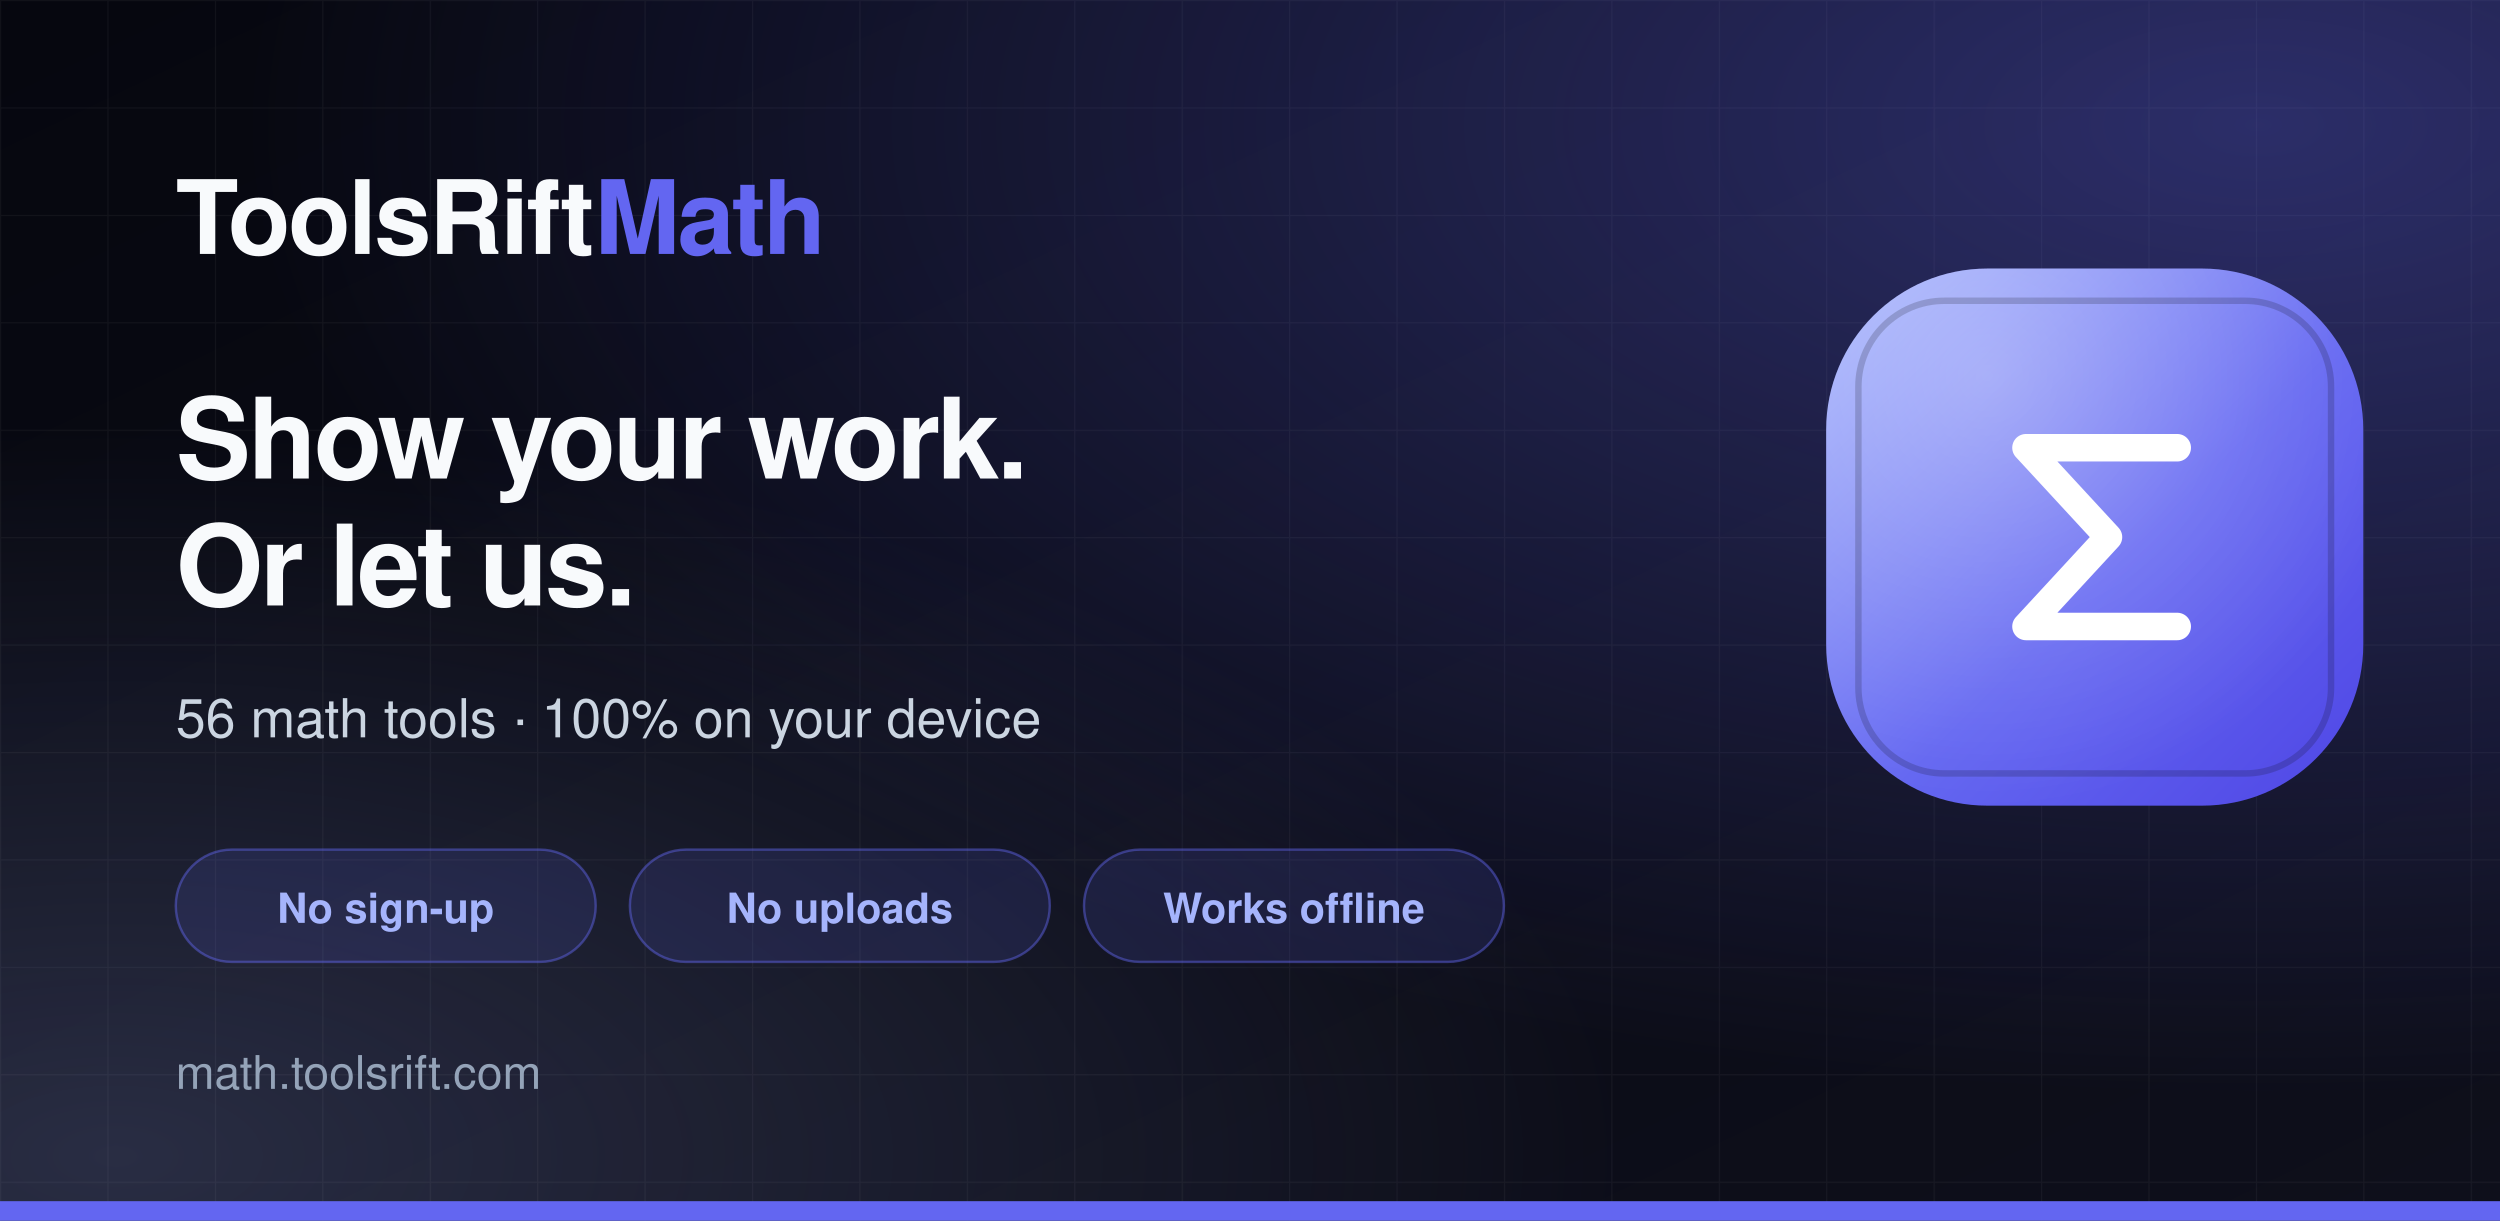
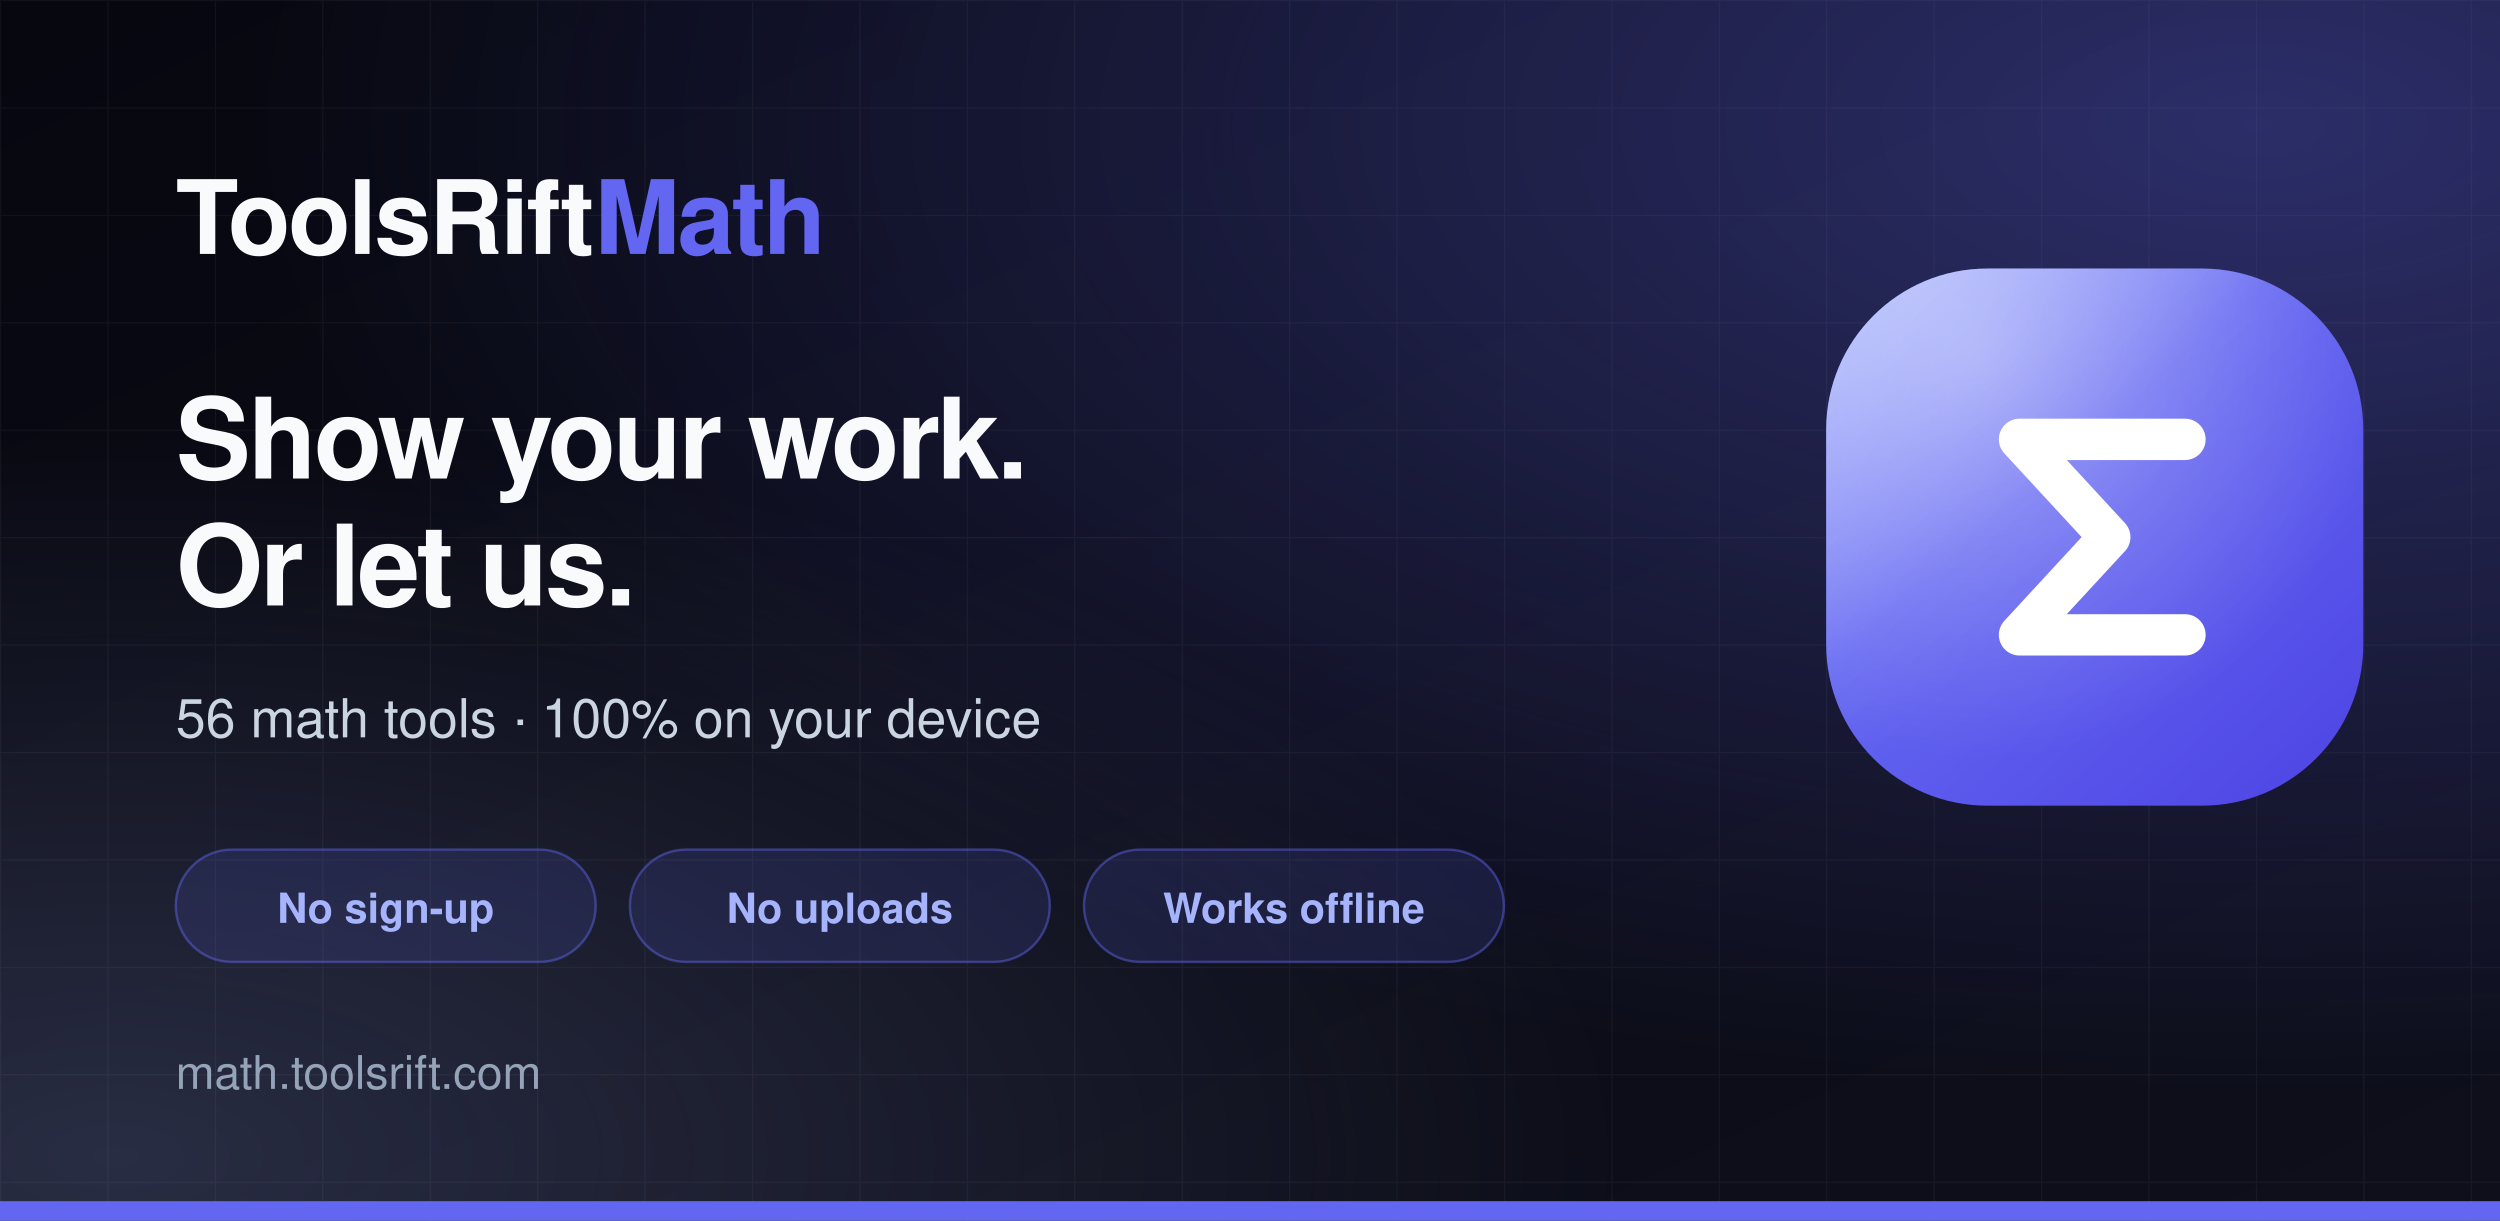
<svg xmlns="http://www.w3.org/2000/svg" viewBox="0 0 1024 500" width="1024" height="500">
  <defs>
    <linearGradient id="fbg" x1="0" y1="0" x2="1" y2="1">
      <stop offset="0" stop-color="#06070F" />
      <stop offset="1" stop-color="#0E0F1B" />
    </linearGradient>
    <radialGradient id="fglow" cx="0.9" cy="0.1" r="0.8">
      <stop offset="0" stop-color="#6366F1" stop-opacity="0.38" />
      <stop offset="1" stop-color="#6366F1" stop-opacity="0" />
    </radialGradient>
    <radialGradient id="fglow2" cx="0.05" cy="0.95" r="0.6">
      <stop offset="0" stop-color="#A5B4FC" stop-opacity="0.2" />
      <stop offset="1" stop-color="#A5B4FC" stop-opacity="0" />
    </radialGradient>
    <pattern id="fgrid" width="44" height="44" patternUnits="userSpaceOnUse">
      <path d="M44 0H0v44" fill="none" stroke="#fff" stroke-opacity="0.045" />
    </pattern>
  </defs>
  <rect width="1024" height="500" fill="url(#fbg)" />
  <rect width="1024" height="500" fill="url(#fgrid)" />
  <rect width="1024" height="500" fill="url(#fglow)" />
  <rect width="1024" height="500" fill="url(#fglow2)" />
  <g transform="translate(748 110)">
    <defs>
-       <linearGradient id="fg-g" x1="0" y1="0" x2="1" y2="1">
+       <linearGradient id="fg-g" x1="0" y1="0" x2="0.9" y2="1">
        <stop offset="0" stop-color="#A5B4FC" />
-         <stop offset="0.55" stop-color="#6366F1" />
+         <stop offset="0.42" stop-color="#6366F1" />
        <stop offset="1" stop-color="#4F46E5" />
      </linearGradient>
-       <radialGradient id="fg-hl" cx="0.3" cy="0.2" r="0.8">
-         <stop offset="0" stop-color="#fff" stop-opacity="0.28" />
+       <radialGradient id="fg-hl" cx="0.28" cy="0.16" r="0.75">
+         <stop offset="0" stop-color="#fff" stop-opacity="0.34" />
        <stop offset="1" stop-color="#fff" stop-opacity="0" />
      </radialGradient>
+       <linearGradient id="fg-sheen" x1="0" y1="0" x2="1" y2="1">
+         <stop offset="0" stop-color="#fff" stop-opacity="0.16" />
+         <stop offset="0.5" stop-color="#fff" stop-opacity="0" />
+       </linearGradient>
      <clipPath id="fg-c">
        <rect width="220" height="220" rx="66.0" />
      </clipPath>
    </defs>
    <g clip-path="url(#fg-c)">
      <rect width="220" height="220" fill="url(#fg-g)" />
      <rect width="220" height="220" fill="url(#fg-hl)" />
-       <rect x="13.2" y="13.2" width="193.6" height="193.6" rx="35.2" fill="none" stroke="#06070F" stroke-opacity="0.18" stroke-width="2.64" />
+       <rect width="220" height="220" fill="url(#fg-sheen)" />
    </g>
-     <g transform="translate(39.60 39.60) scale(1.408)" color="#ffffff">
-       <path d="M74 24H30l24 26-24 26h44" fill="none" stroke="currentColor" stroke-width="8" stroke-linecap="round" stroke-linejoin="round" />
+     <g transform="translate(33.00 33.00) scale(1.54)" color="#ffffff">
+       <path d="M74 24H30l24 26-24 26h44" fill="none" stroke="currentColor" stroke-width="11" stroke-linecap="round" stroke-linejoin="round" />
    </g>
  </g>
  <text x="72" y="104" font-family="Sora, 'Segoe UI', system-ui, -apple-system, Helvetica, Arial, sans-serif" font-weight="800" font-size="42" letter-spacing="-1" fill="#F8FAFC">ToolsRift<tspan fill="#6366F1"> Math</tspan>
  </text>
  <text x="72" y="196" font-family="Sora, 'Segoe UI', system-ui, -apple-system, Helvetica, Arial, sans-serif" font-weight="800" font-size="46" letter-spacing="-1.2" fill="#F8FAFC">Show your work.</text>
  <text x="72" y="248" font-family="Sora, 'Segoe UI', system-ui, -apple-system, Helvetica, Arial, sans-serif" font-weight="800" font-size="46" letter-spacing="-1.2" fill="#F8FAFC">Or let us.</text>
  <text x="72" y="302" font-family="Sora, 'Segoe UI', system-ui, -apple-system, Helvetica, Arial, sans-serif" font-weight="500" font-size="22" fill="#CBD5E1">56 math tools · 100% on your device</text>
  <g transform="translate(72 348)">
    <rect x="0" y="0" width="172" height="46" rx="23" fill="#6366F1" fill-opacity="0.14" stroke="#6366F1" stroke-opacity="0.45" />
    <text x="86" y="30" text-anchor="middle" font-family="Sora, 'Segoe UI', system-ui, -apple-system, Helvetica, Arial, sans-serif" font-weight="700" font-size="17" fill="#A5B4FC">No sign-up</text>
    <rect x="186" y="0" width="172" height="46" rx="23" fill="#6366F1" fill-opacity="0.14" stroke="#6366F1" stroke-opacity="0.45" />
    <text x="272" y="30" text-anchor="middle" font-family="Sora, 'Segoe UI', system-ui, -apple-system, Helvetica, Arial, sans-serif" font-weight="700" font-size="17" fill="#A5B4FC">No uploads</text>
    <rect x="372" y="0" width="172" height="46" rx="23" fill="#6366F1" fill-opacity="0.14" stroke="#6366F1" stroke-opacity="0.45" />
    <text x="458" y="30" text-anchor="middle" font-family="Sora, 'Segoe UI', system-ui, -apple-system, Helvetica, Arial, sans-serif" font-weight="700" font-size="17" fill="#A5B4FC">Works offline</text>
  </g>
  <text x="72" y="446" font-family="Sora, 'Segoe UI', system-ui, -apple-system, Helvetica, Arial, sans-serif" font-weight="500" font-size="19" fill="#94A3B8">math.toolsrift.com</text>
  <rect x="0" y="492" width="1024" height="8" fill="#6366F1" />
</svg>
